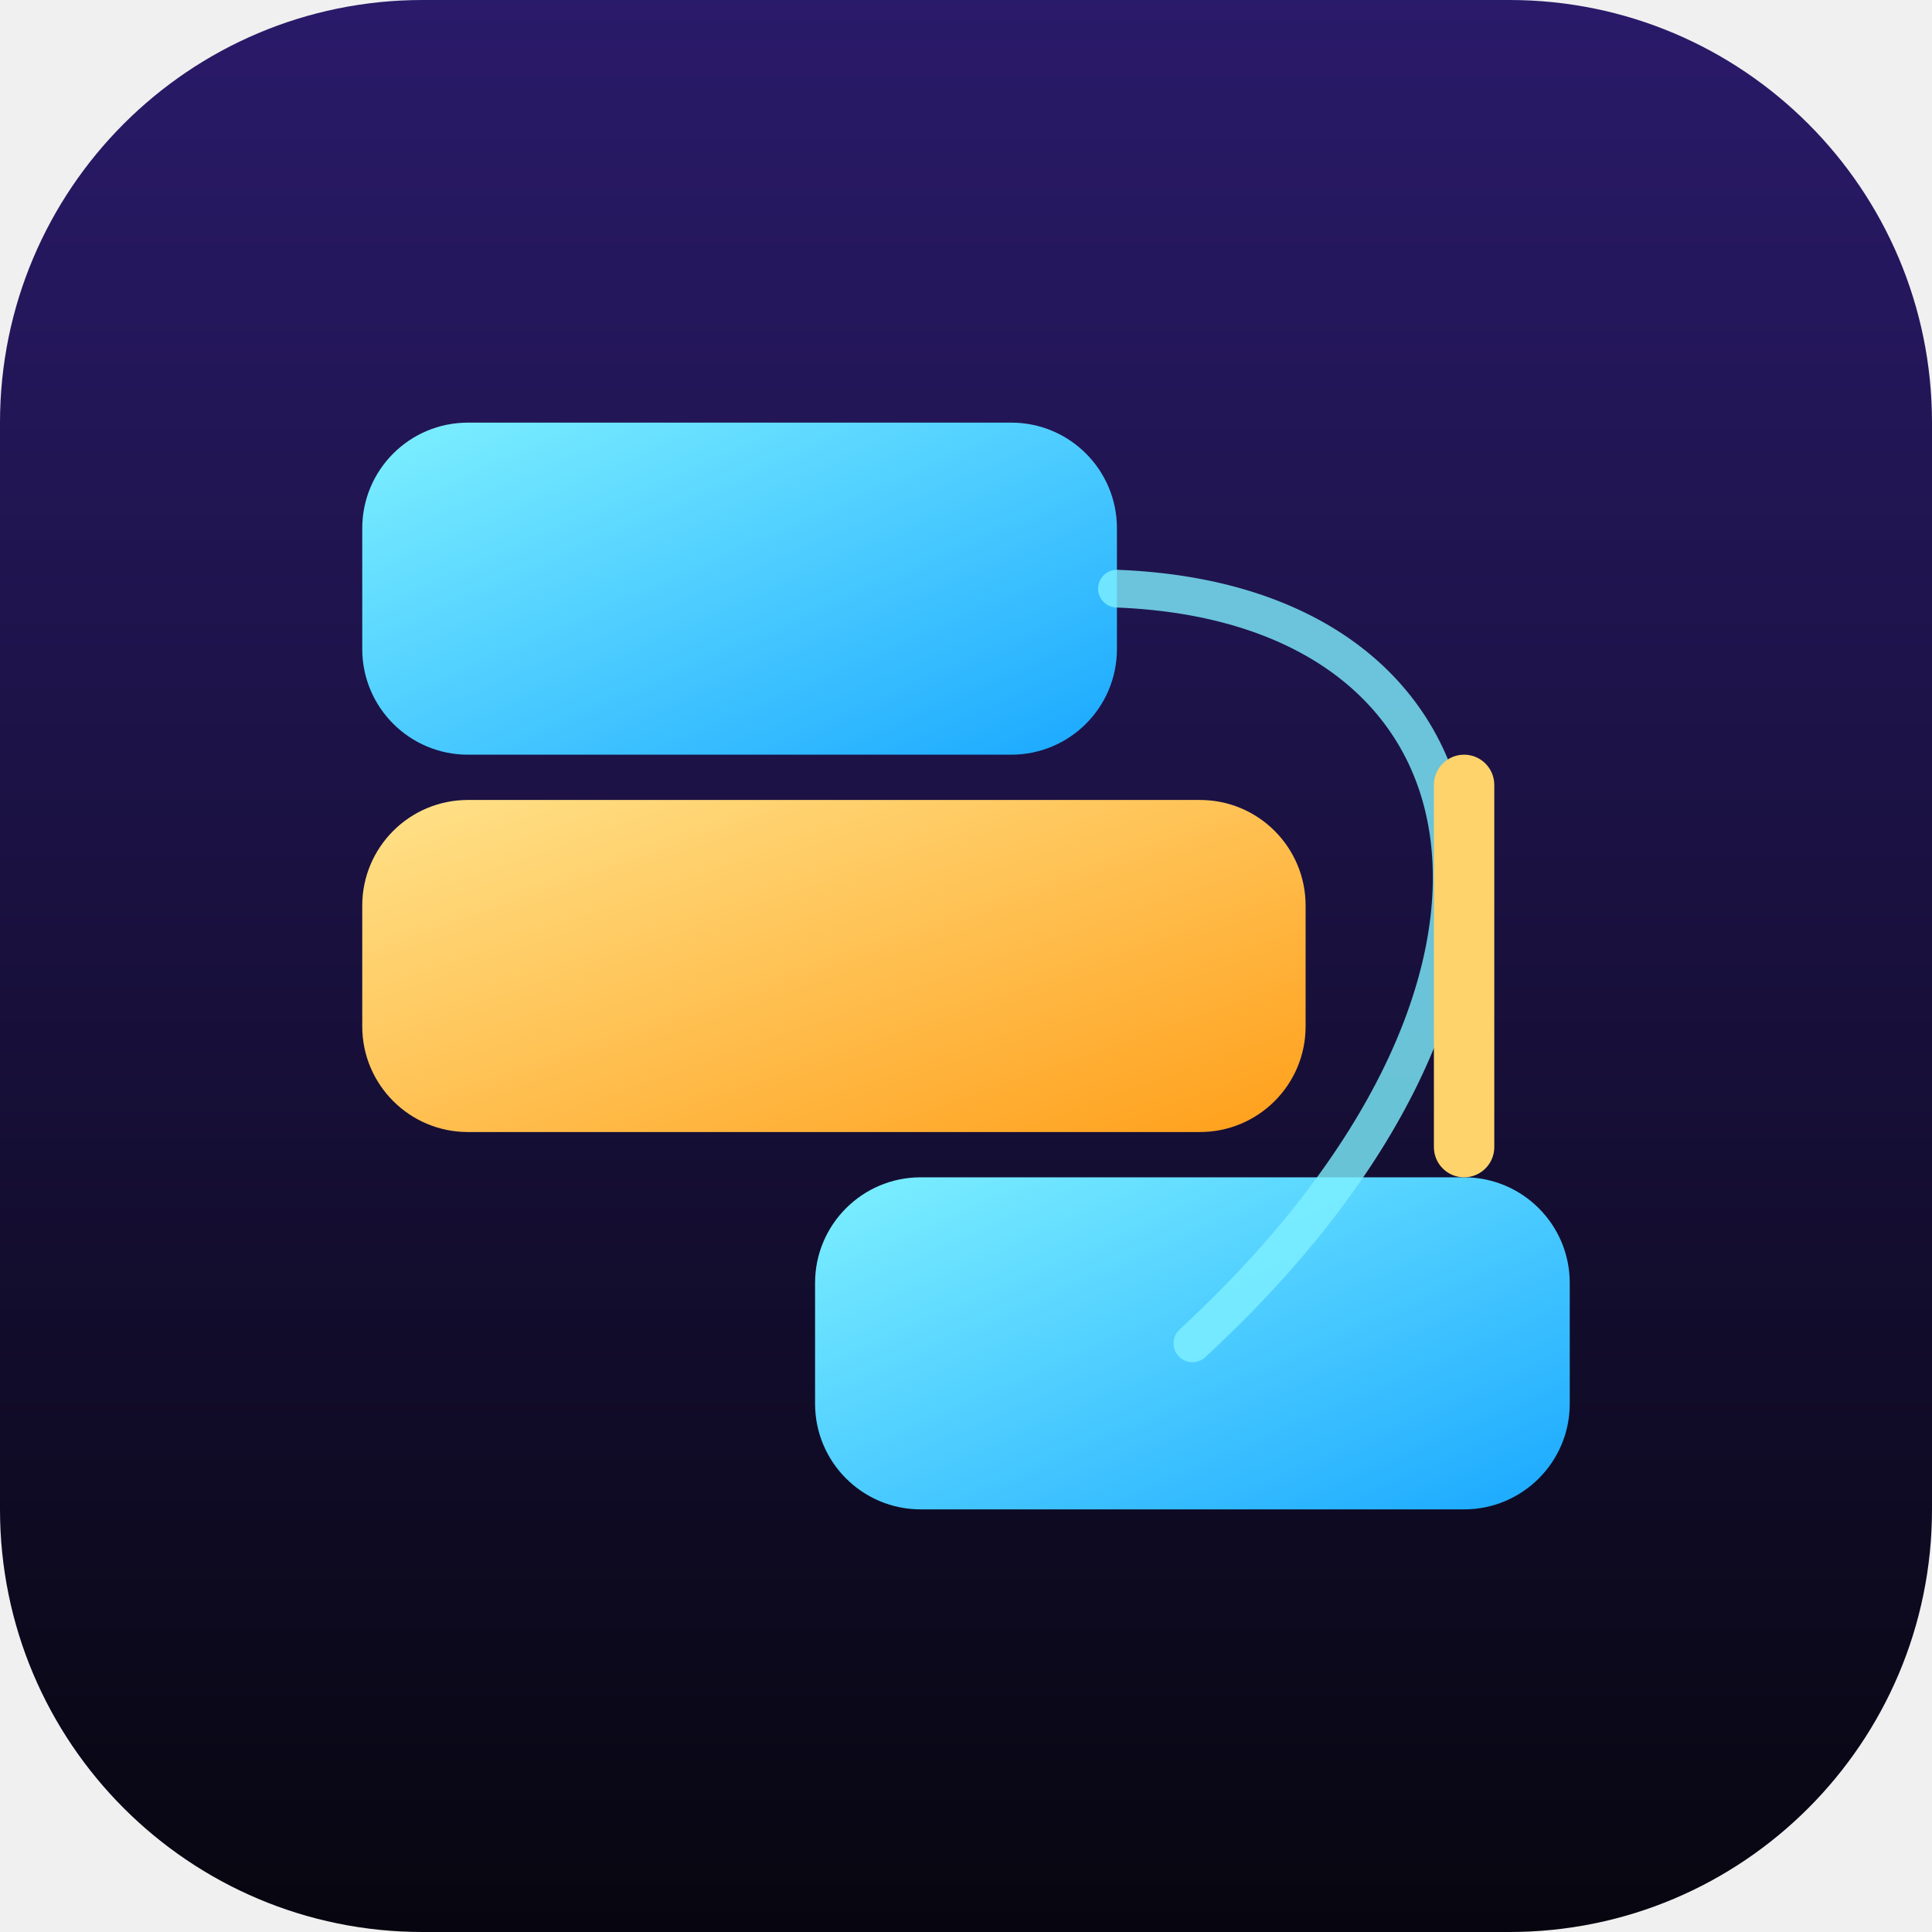
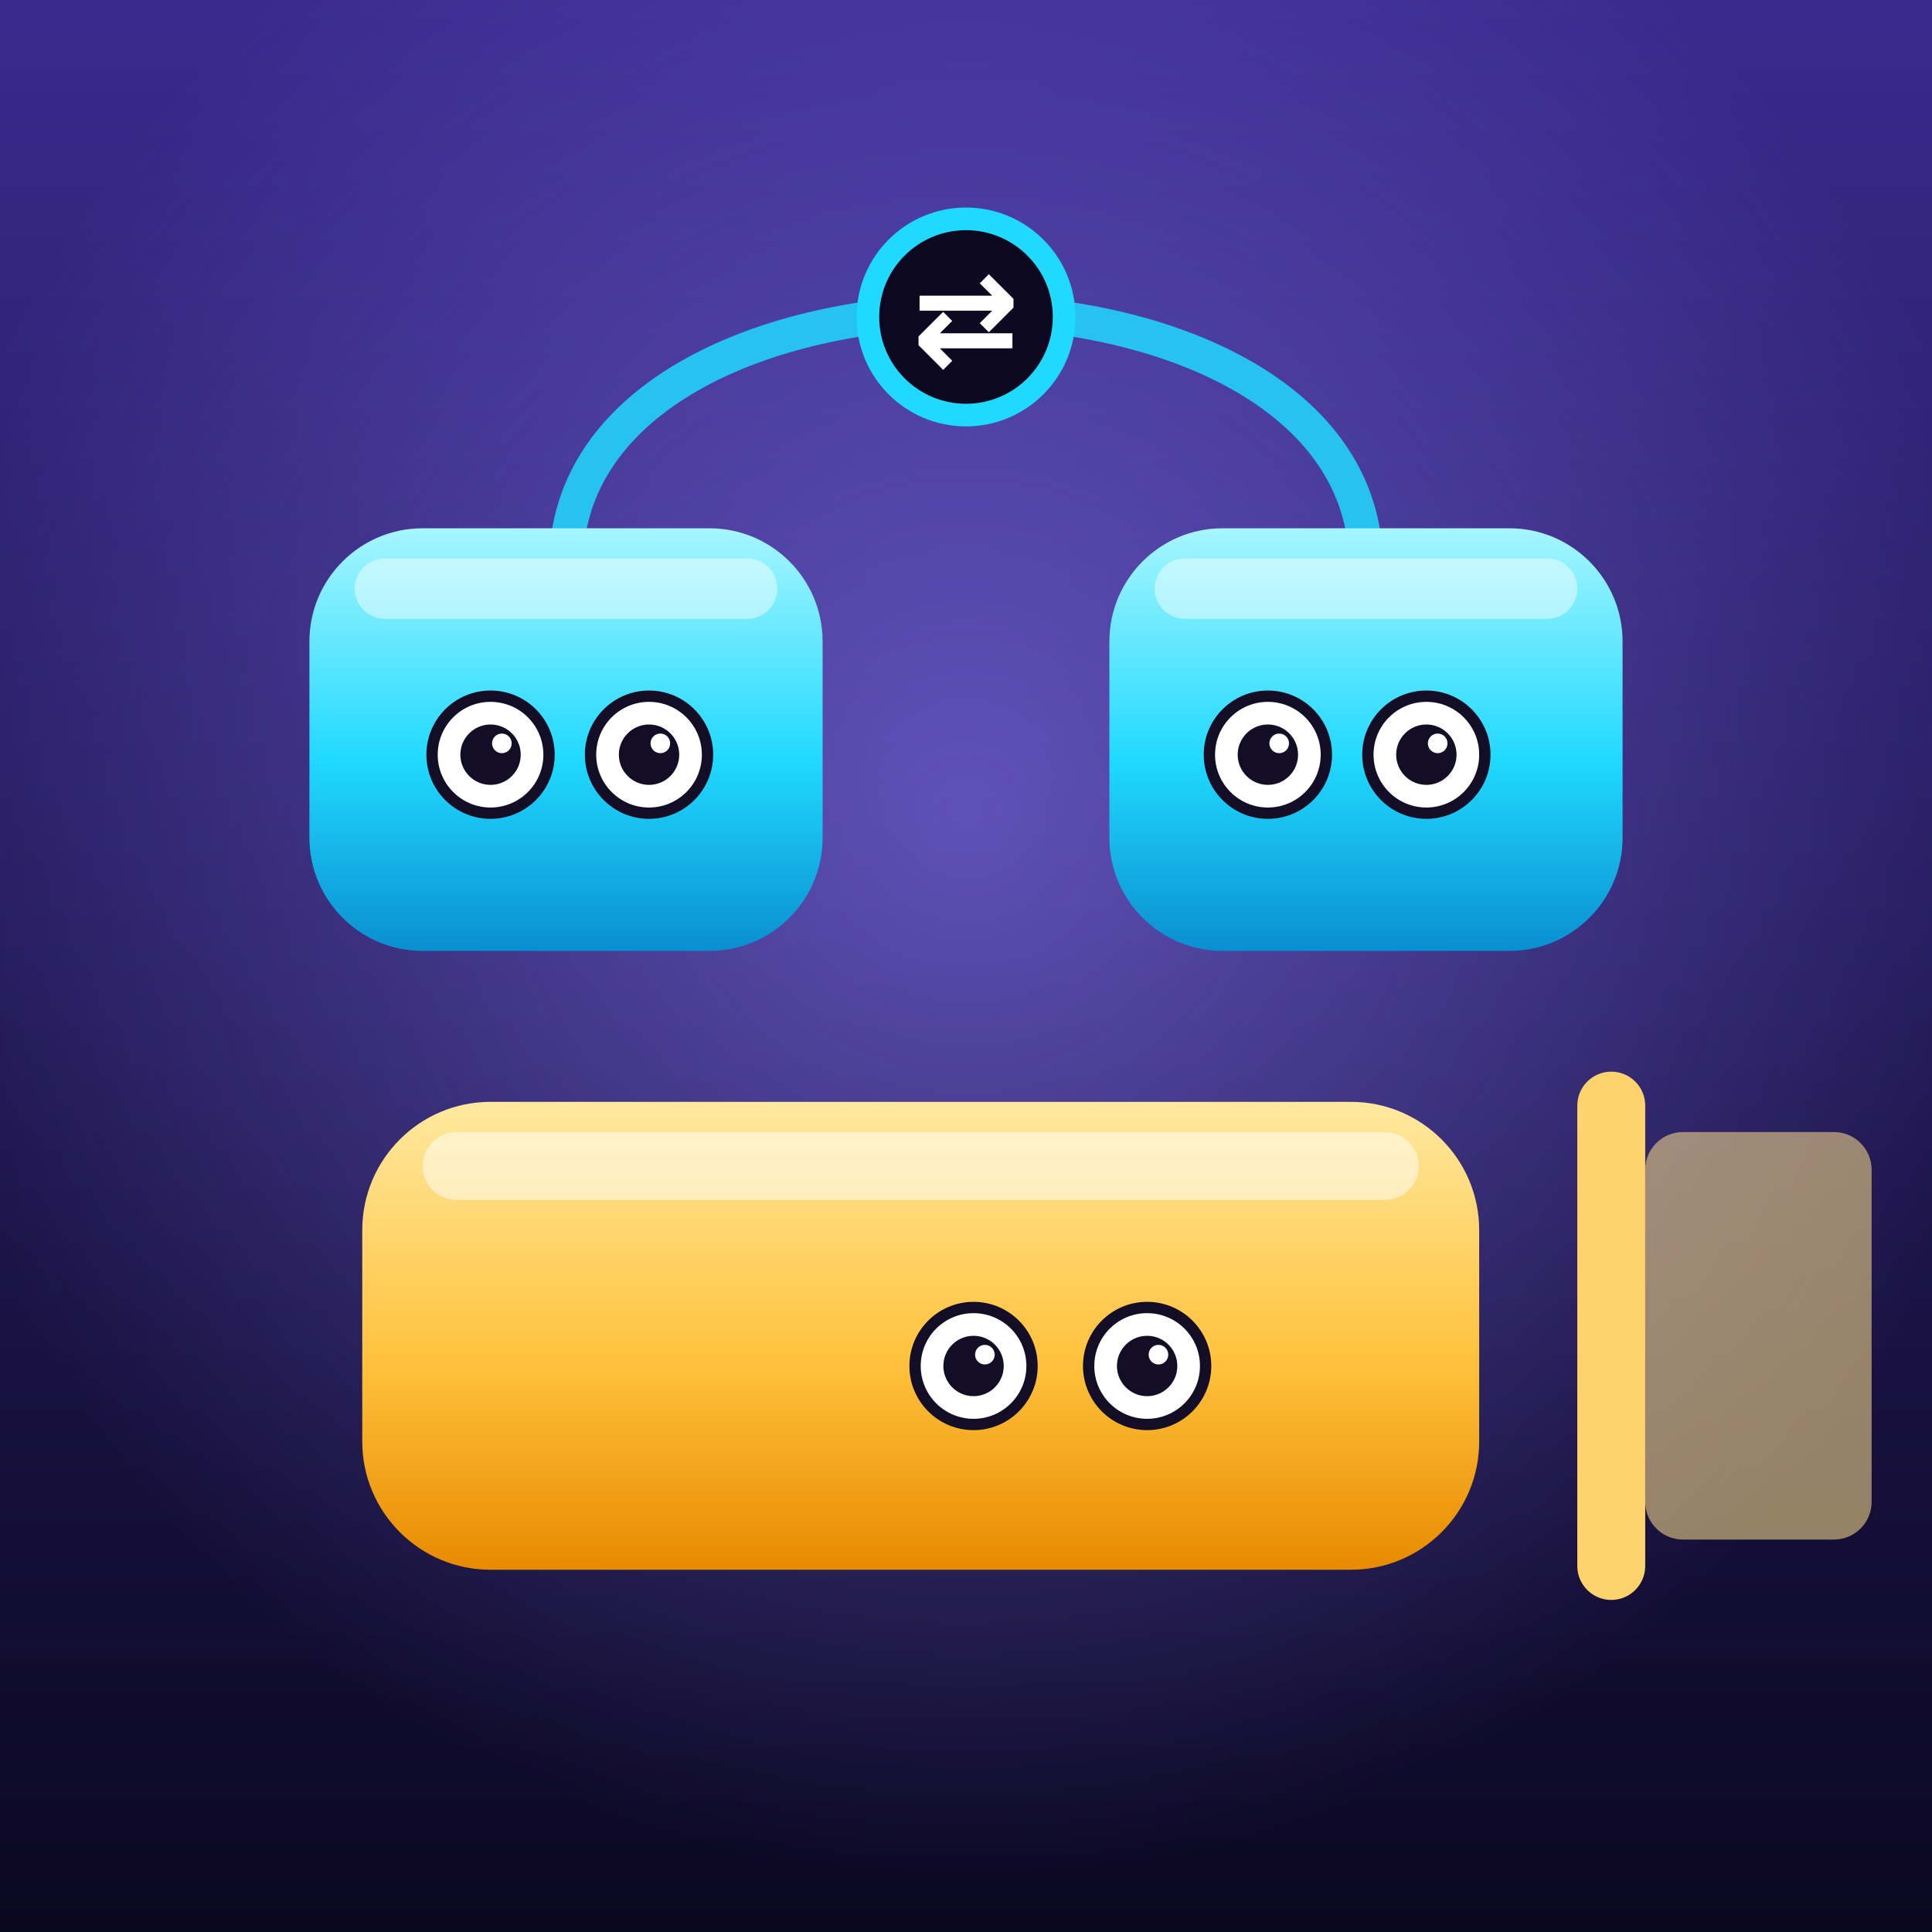
<svg xmlns="http://www.w3.org/2000/svg" viewBox="0 0 512 512">
  <defs>
    <linearGradient id="bg" x1="0" y1="0" x2="0" y2="1">
-       <stop offset="0" stop-color="#2a1a6a" />
-       <stop offset="1" stop-color="#07060f" />
+       <stop offset="0" stop-color="#3a2a8e" />
+       <stop offset="1" stop-color="#0a0720" />
    </linearGradient>
-     <linearGradient id="g" x1="0" y1="0" x2="1" y2="1">
-       <stop offset="0" stop-color="#ffe28a" />
-       <stop offset="1" stop-color="#ff9f1a" />
+     <linearGradient id="g" x1="0" y1="0" x2="0" y2="1">
+       <stop offset="0" stop-color="#ffe9a0" />
+       <stop offset=".55" stop-color="#ffc23d" />
+       <stop offset="1" stop-color="#e88a00" />
    </linearGradient>
-     <linearGradient id="c" x1="0" y1="0" x2="1" y2="1">
-       <stop offset="0" stop-color="#7ef0ff" />
-       <stop offset="1" stop-color="#1aa8ff" />
+     <linearGradient id="c" x1="0" y1="0" x2="0" y2="1">
+       <stop offset="0" stop-color="#a6f6ff" />
+       <stop offset=".55" stop-color="#20d9ff" />
+       <stop offset="1" stop-color="#0a8fd0" />
    </linearGradient>
-     <linearGradient id="m" x1="0" y1="0" x2="1" y2="1">
-       <stop offset="0" stop-color="#ff8ad8" />
-       <stop offset="1" stop-color="#e0249a" />
-     </linearGradient>
+     <radialGradient id="glow" cx=".5" cy=".42" r=".55">
+       <stop offset="0" stop-color="#8f7dff" stop-opacity=".55" />
+       <stop offset="1" stop-color="#8f7dff" stop-opacity="0" />
+     </radialGradient>
+     <g id="eyes">
+       <circle r="17" fill="#130d26" />
+       <circle r="14" fill="#fff" />
+       <circle r="8" fill="#130d26" />
+       <circle cx="3" cy="-3" r="2.6" fill="#fff" />
+     </g>
  </defs>
-   <rect width="512" height="512" rx="112" fill="url(#bg)" />
-   <rect x="96" y="112" width="200" height="88" rx="28" fill="url(#c)" />
-   <rect x="216" y="312" width="200" height="88" rx="28" fill="url(#c)" />
-   <path d="M296 156 C 400 160, 420 260, 316 356" stroke="#7ef0ff" stroke-width="10" fill="none" stroke-linecap="round" opacity=".8" />
-   <rect x="96" y="212" width="250" height="88" rx="28" fill="url(#g)" />
-   <rect x="380" y="200" width="16" height="112" rx="8" fill="#ffd36b" />
+   <rect width="512" height="512" fill="url(#bg)" />
+   <rect width="512" height="512" fill="url(#glow)" />
+   <path d="M150 150 C 150 60, 362 60, 362 150" stroke="#20d9ff" stroke-width="9" fill="none" stroke-linecap="round" opacity=".85" />
+   <circle cx="256" cy="84" r="26" fill="#0b0820" stroke="#20d9ff" stroke-width="6" />
+   <text x="256" y="96" font-family="Arial, sans-serif" font-size="34" font-weight="900" fill="#fff" text-anchor="middle">⇄</text>
+   <rect x="82" y="140" width="136" height="112" rx="30" fill="url(#c)" />
+   <rect x="94" y="148" width="112" height="16" rx="8" fill="#fff" opacity=".45" />
+   <use href="#eyes" x="130" y="200" />
+   <use href="#eyes" x="172" y="200" />
+   <rect x="294" y="140" width="136" height="112" rx="30" fill="url(#c)" />
+   <rect x="306" y="148" width="112" height="16" rx="8" fill="#fff" opacity=".45" />
+   <use href="#eyes" x="336" y="200" />
+   <use href="#eyes" x="378" y="200" />
+   <rect x="96" y="292" width="296" height="124" rx="34" fill="url(#g)" />
+   <rect x="112" y="300" width="264" height="18" rx="9" fill="#fff" opacity=".5" />
+   <use href="#eyes" x="258" y="362" />
+   <use href="#eyes" x="304" y="362" />
+   <rect x="418" y="284" width="18" height="140" rx="9" fill="#ffd36b" />
+   <rect x="436" y="300" width="60" height="108" rx="10" fill="#ffe08a" opacity=".55" />
</svg>
